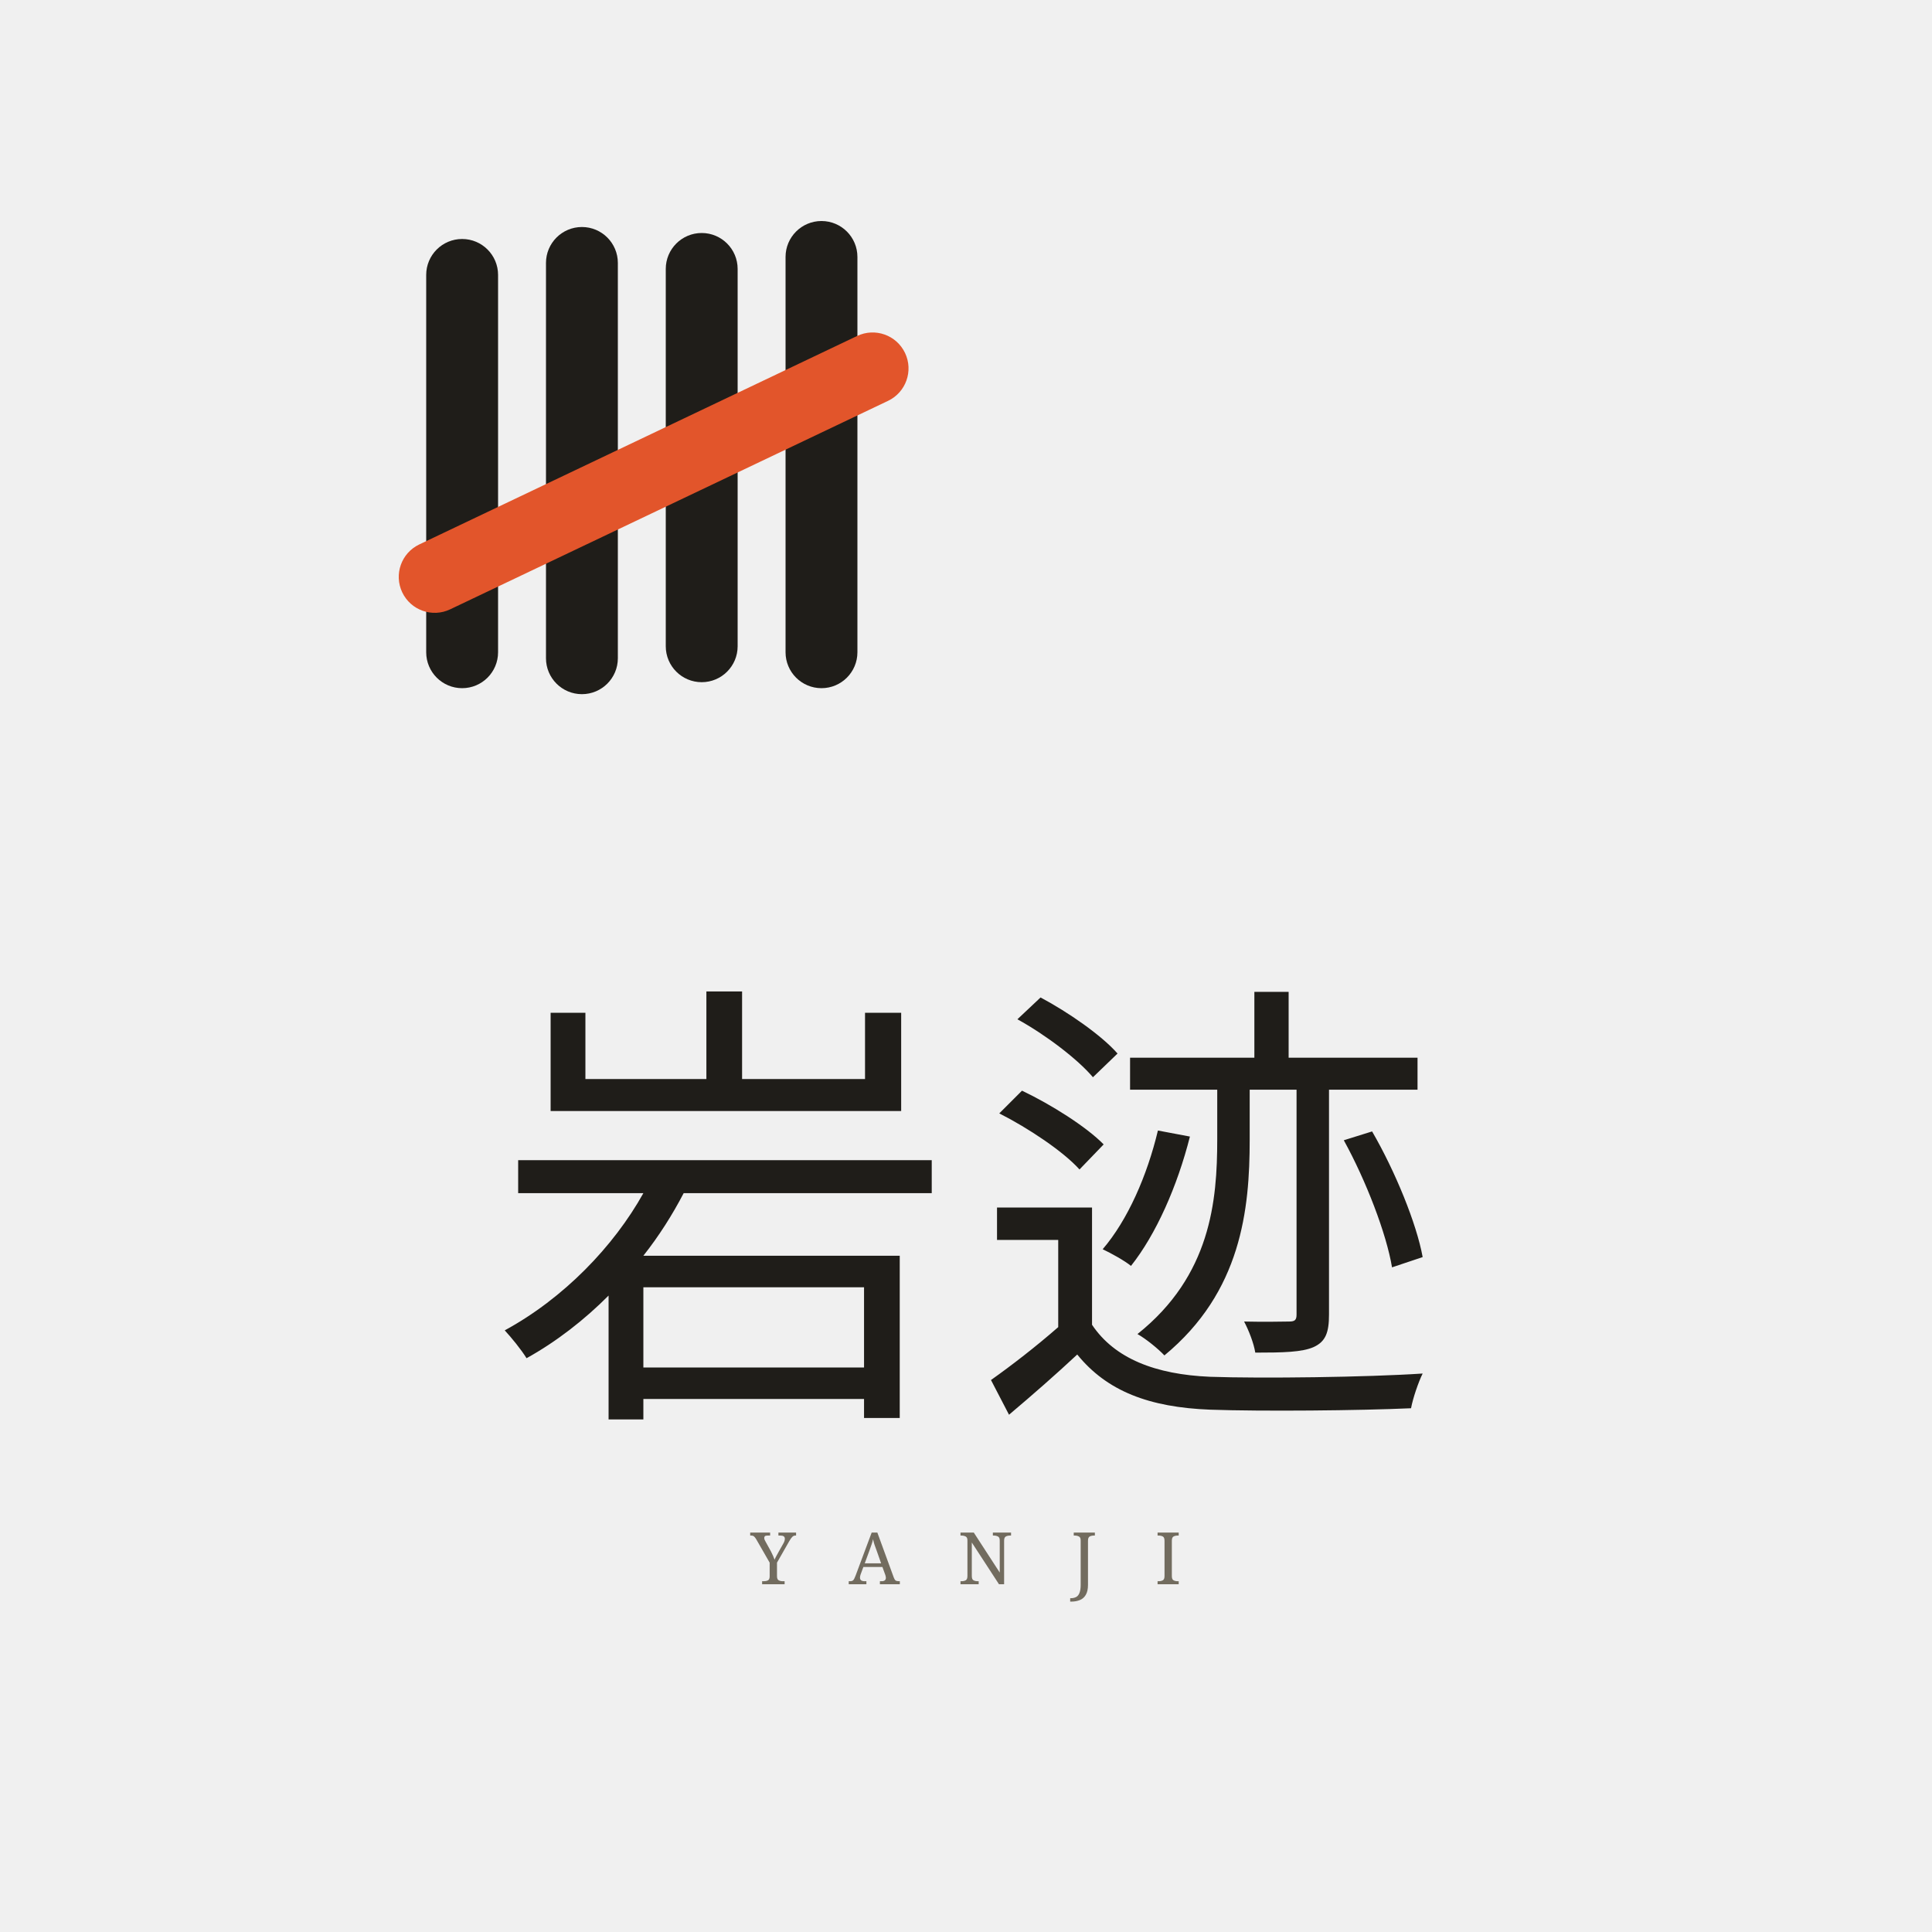
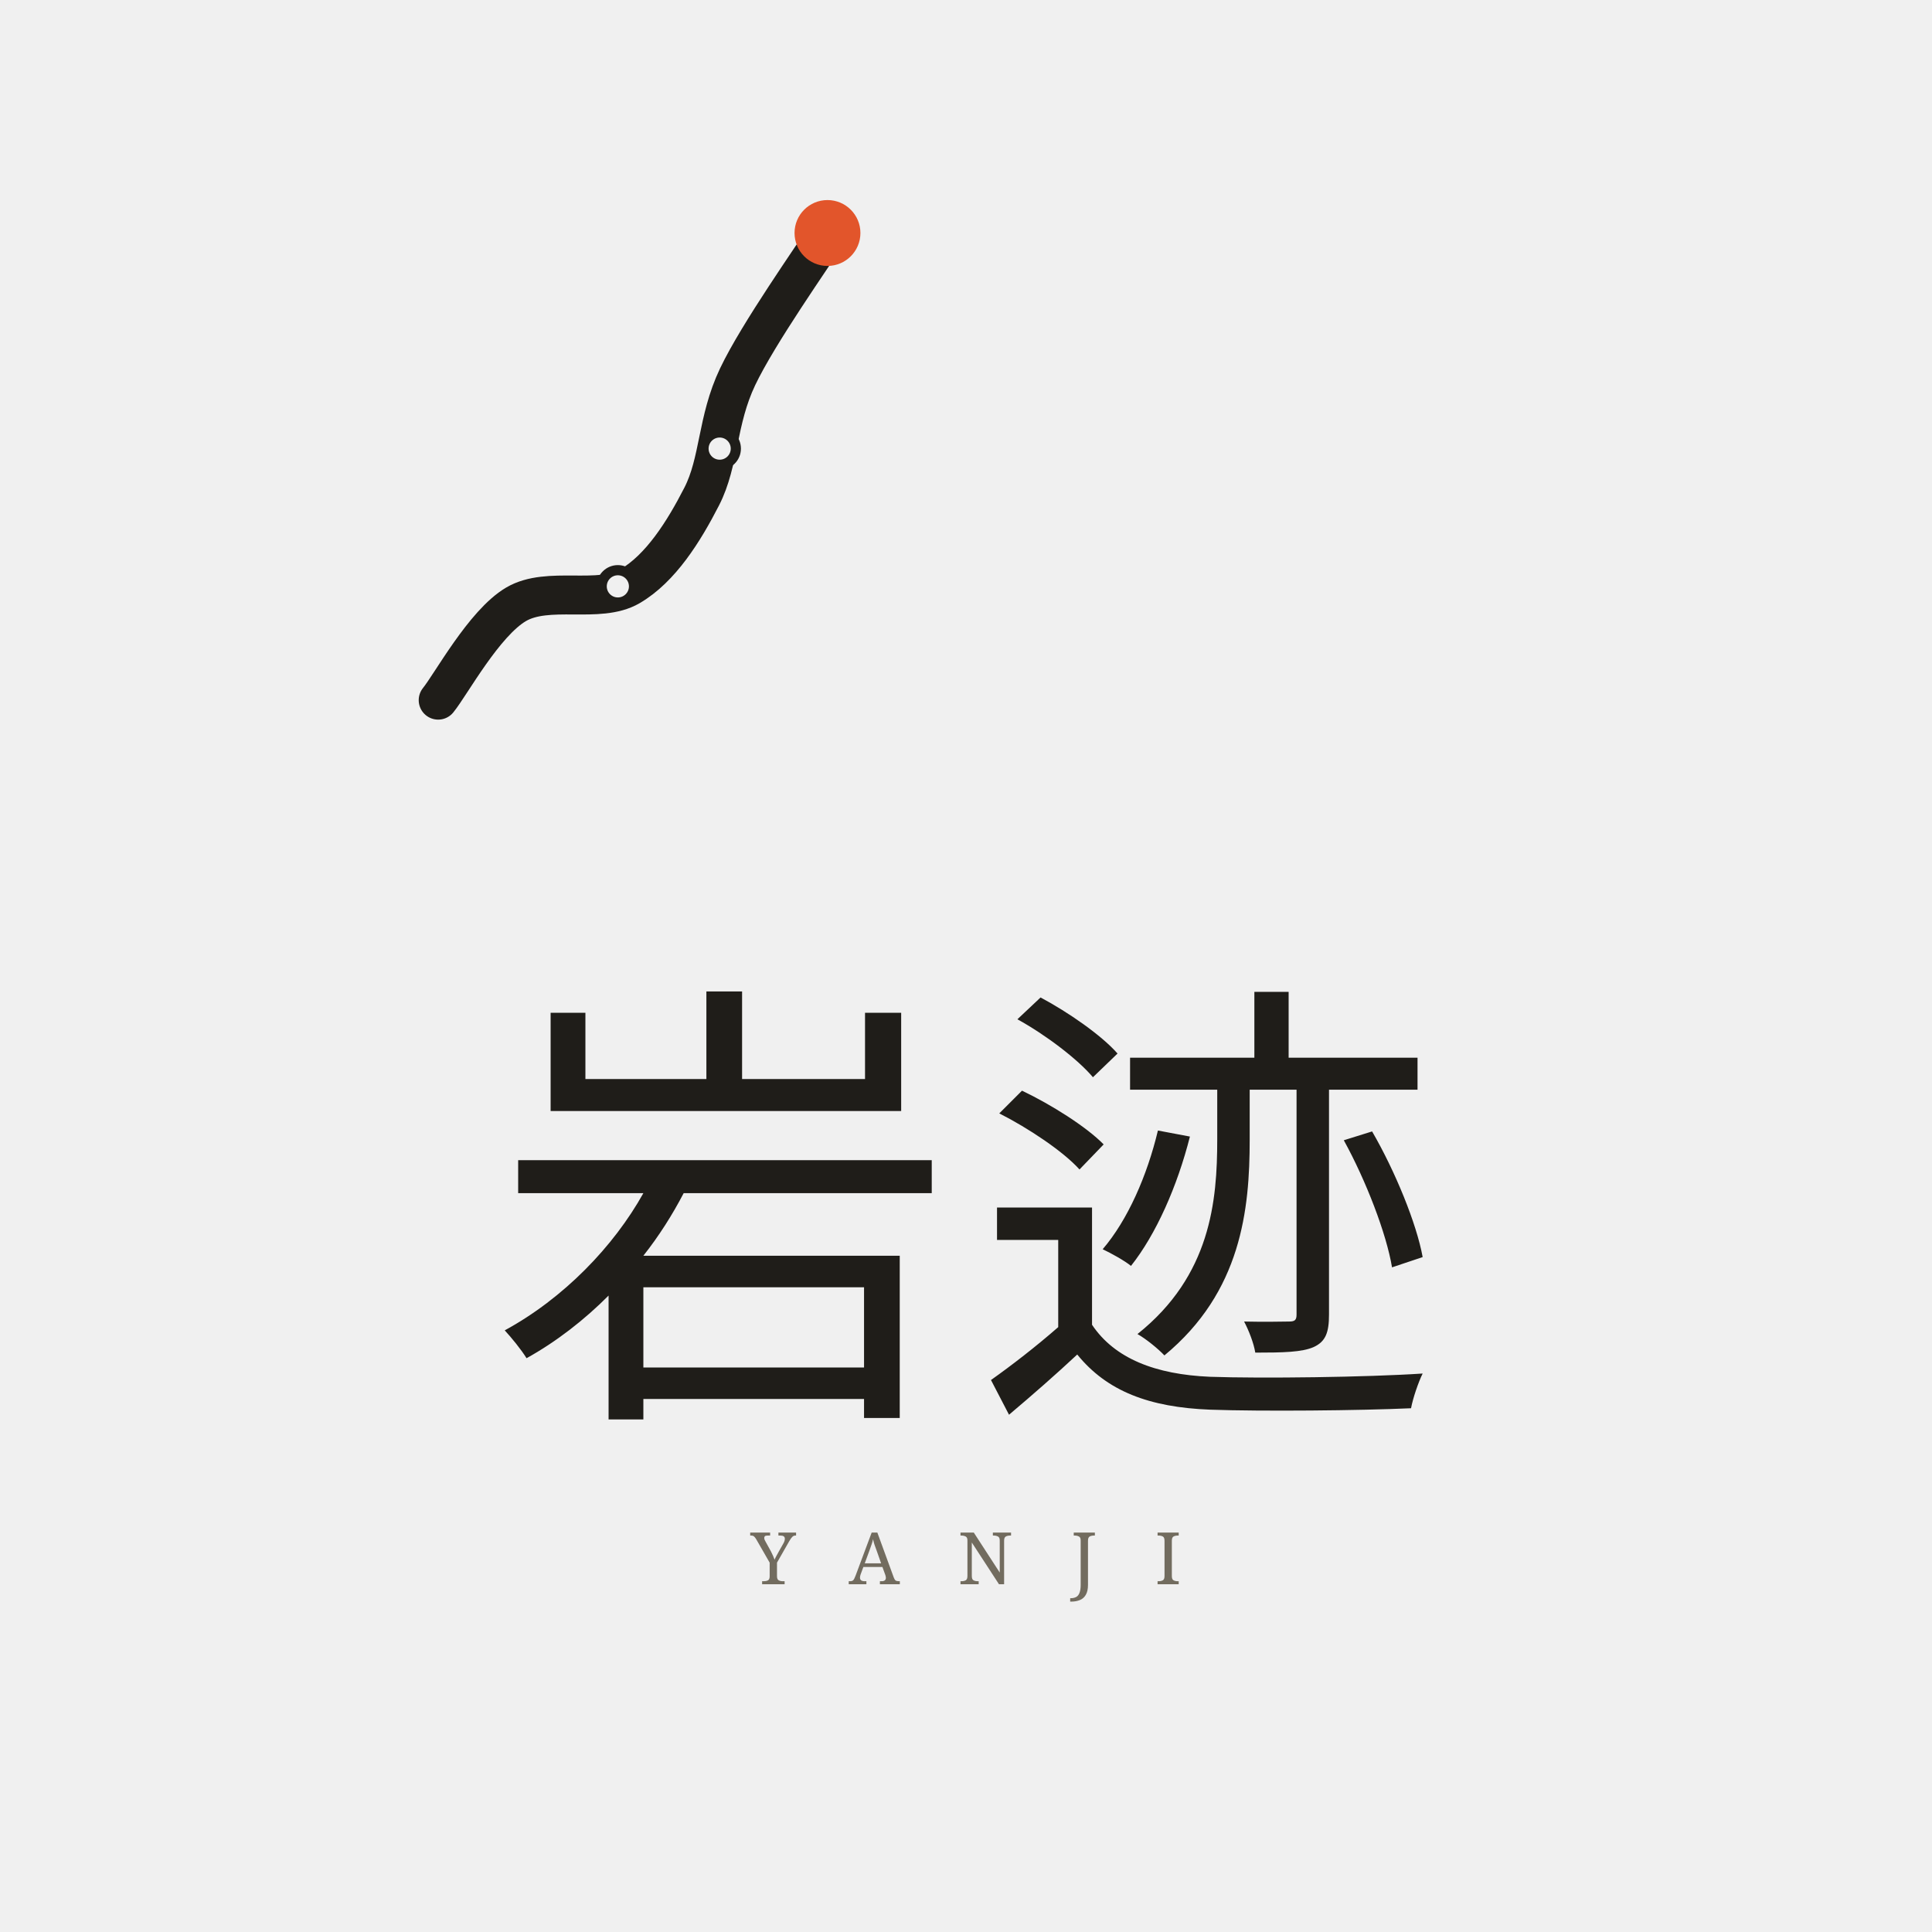
<svg xmlns="http://www.w3.org/2000/svg" width="800" height="800" viewBox="0 0 400 400">
  <g transform="translate(56 16) scale(0.62)">
-     <rect x="52.0" y="54" width="24" height="150" rx="12.0" fill="#1F1D19" />
-     <rect x="92.0" y="50" width="24" height="156" rx="12.0" fill="#1F1D19" />
-     <rect x="132.0" y="52" width="24" height="150" rx="12.0" fill="#1F1D19" />
-     <rect x="172.0" y="48" width="24" height="156" rx="12.0" fill="#1F1D19" />
-     <rect x="44" y="160" width="185.96" height="24" rx="12" fill="#E2552B" transform="rotate(-25.46 44 172)" />
+     <defs>
+       <mask id="ls">
+         <rect width="256" height="256" fill="#fff" />
+         <circle cx="116" cy="170" r="5.4" fill="#000" />
+         <circle cx="150" cy="124" r="5.4" fill="#000" />
+       </mask>
+     </defs>
+     <g mask="url(#ls)">
+       <path d="M56.0 208.0C60.3 202.7 71.3 182.3 82.0 176.0C92.7 169.7 109.7 176.0 120.0 170.0C130.3 164.0 138.0 151.7 144.0 140.0C150.0 128.3 149.0 114.7 156.0 100.0C163.0 85.3 181.0 60.0 186.0 52.0" stroke="#1F1D19" stroke-width="13" stroke-linecap="round" fill="none" />
+     </g>
+     <circle cx="116" cy="170" r="5.4" fill="none" stroke="#1F1D19" stroke-width="3.4" />
+     <circle cx="150" cy="124" r="5.4" fill="none" stroke="#1F1D19" stroke-width="3.4" />
+     <circle cx="186" cy="52" r="11" fill="#E2552B" />
  </g>
  <text x="200" y="286" text-anchor="middle" font-family="&quot;LXGW WenKai&quot;,&quot;Kaiti SC&quot;,&quot;STKaiti&quot;,serif" font-size="96" letter-spacing="4" fill="#1F1D19">岩迹</text>
  <text x="200" y="328" text-anchor="middle" font-family="&quot;LXGW WenKai&quot;,&quot;Kaiti SC&quot;,&quot;STKaiti&quot;,serif" font-size="15" letter-spacing="12" fill="#726C5F">YANJI</text>
</svg>
